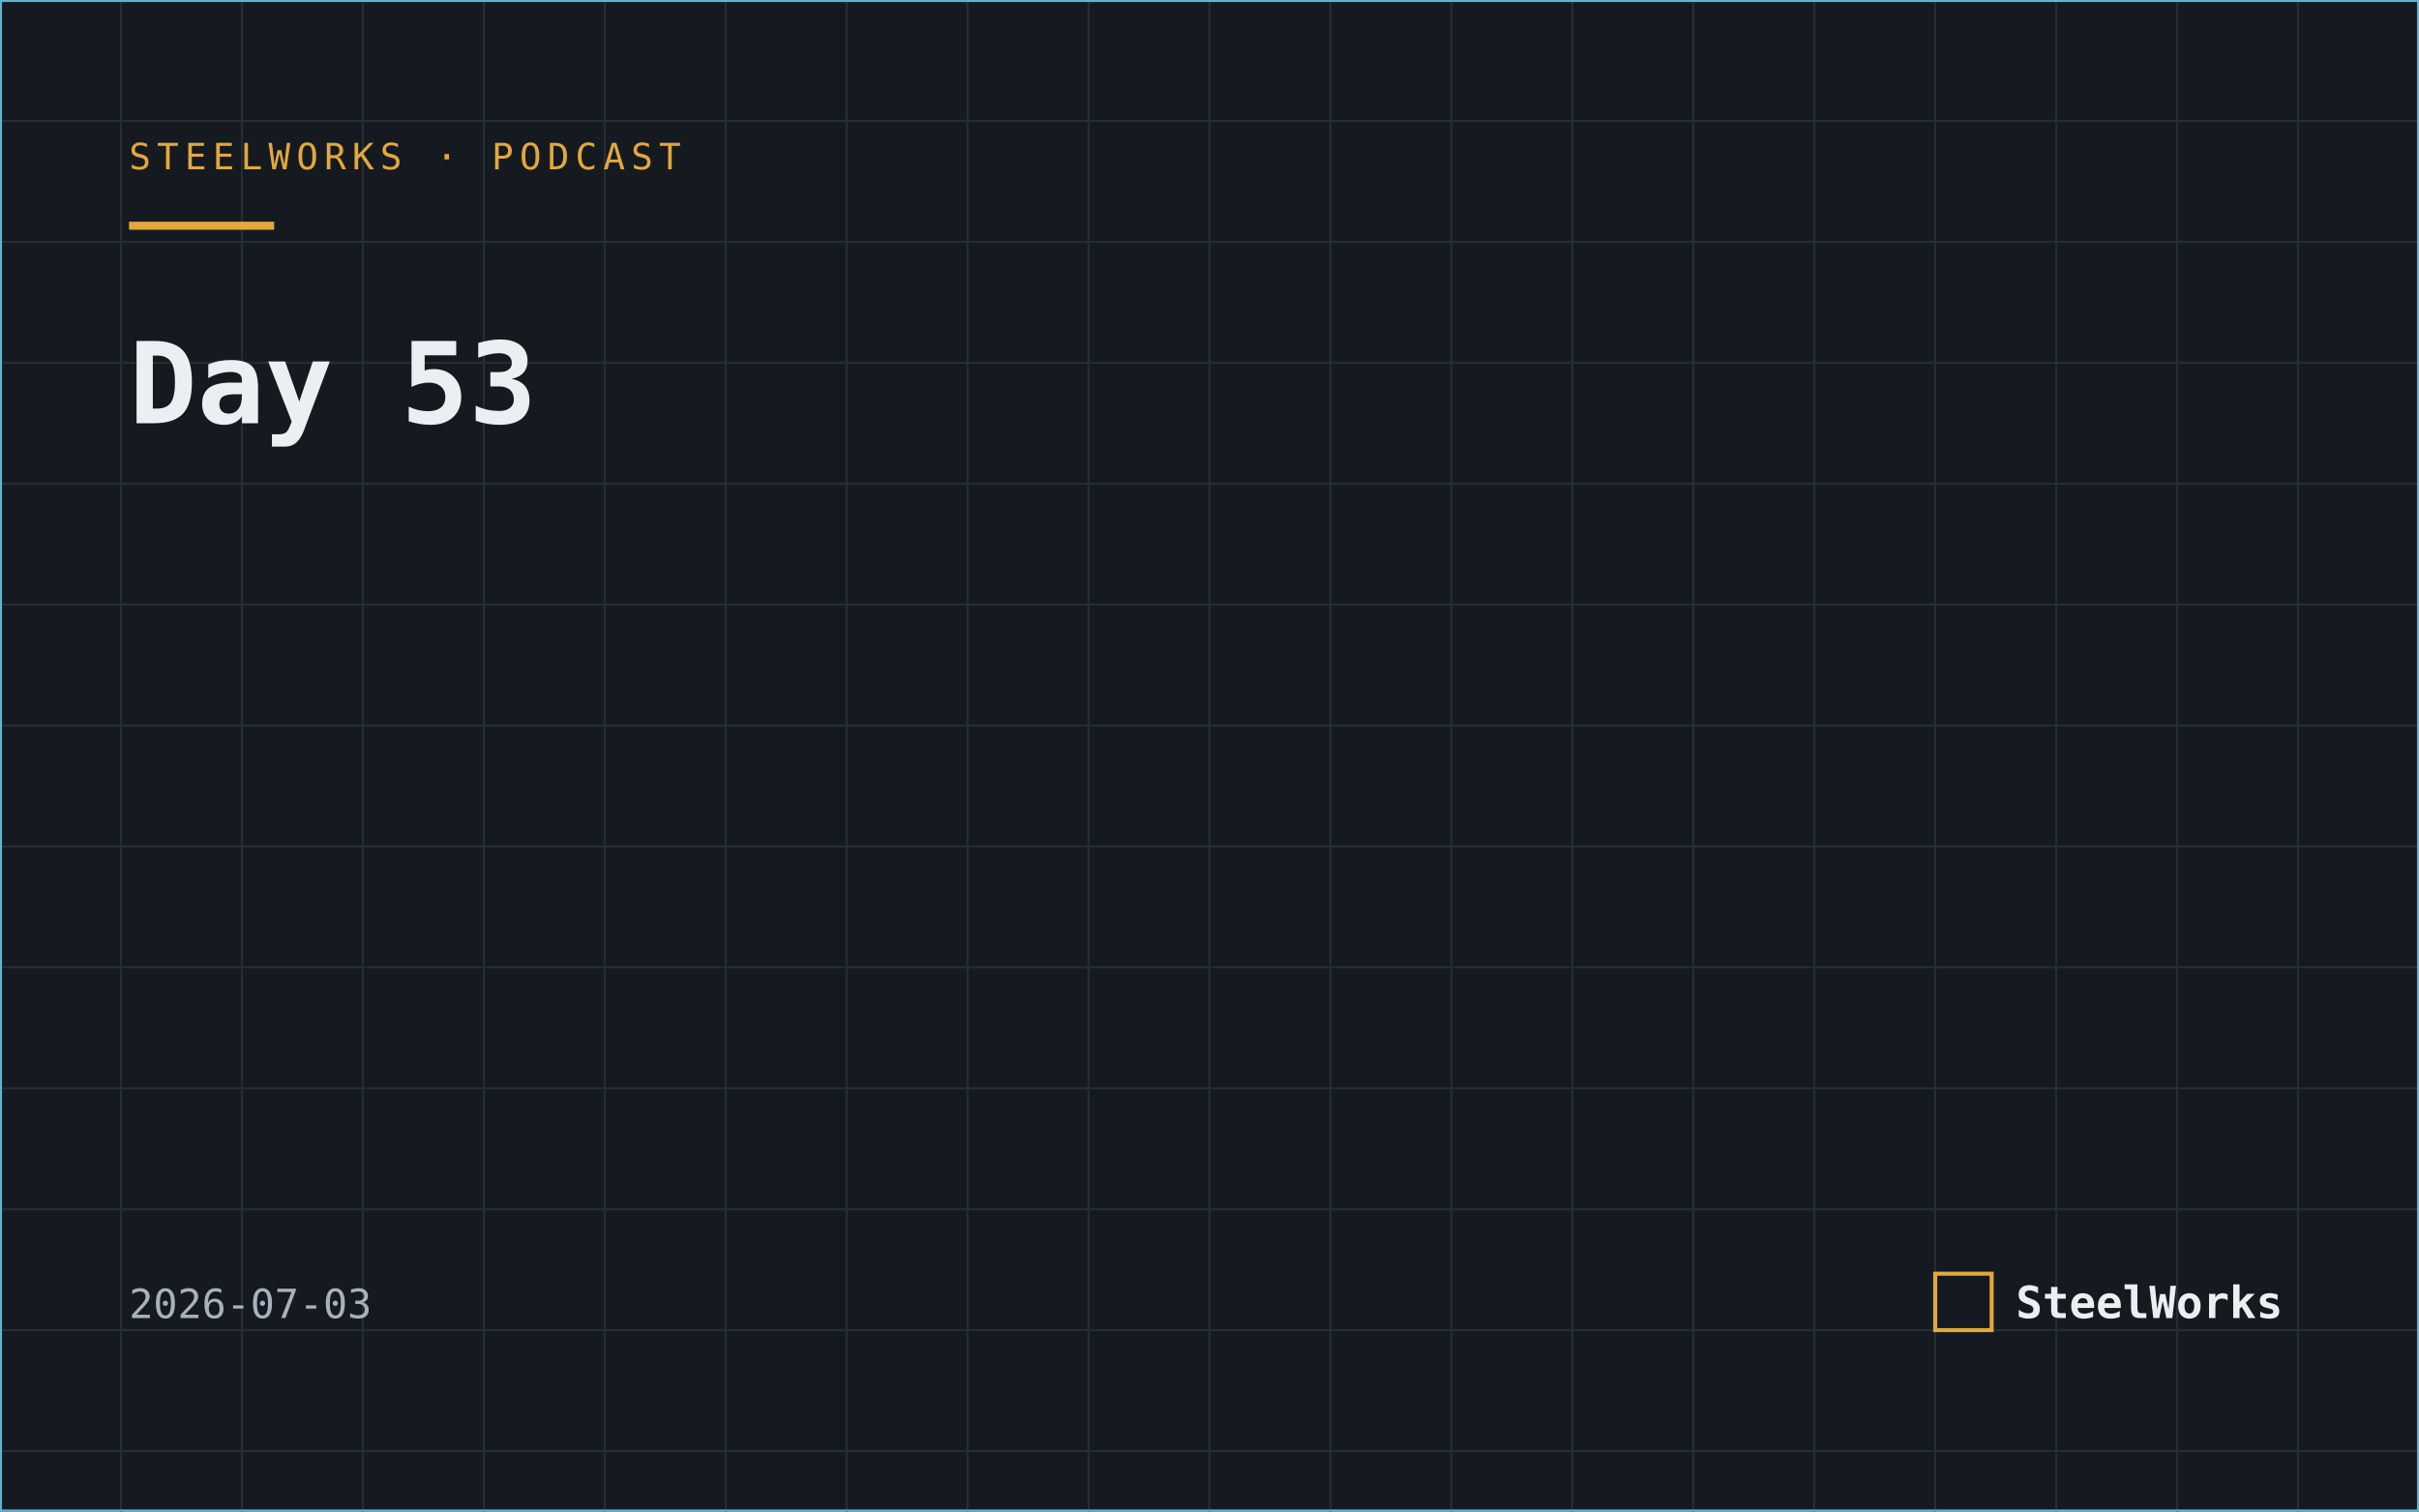
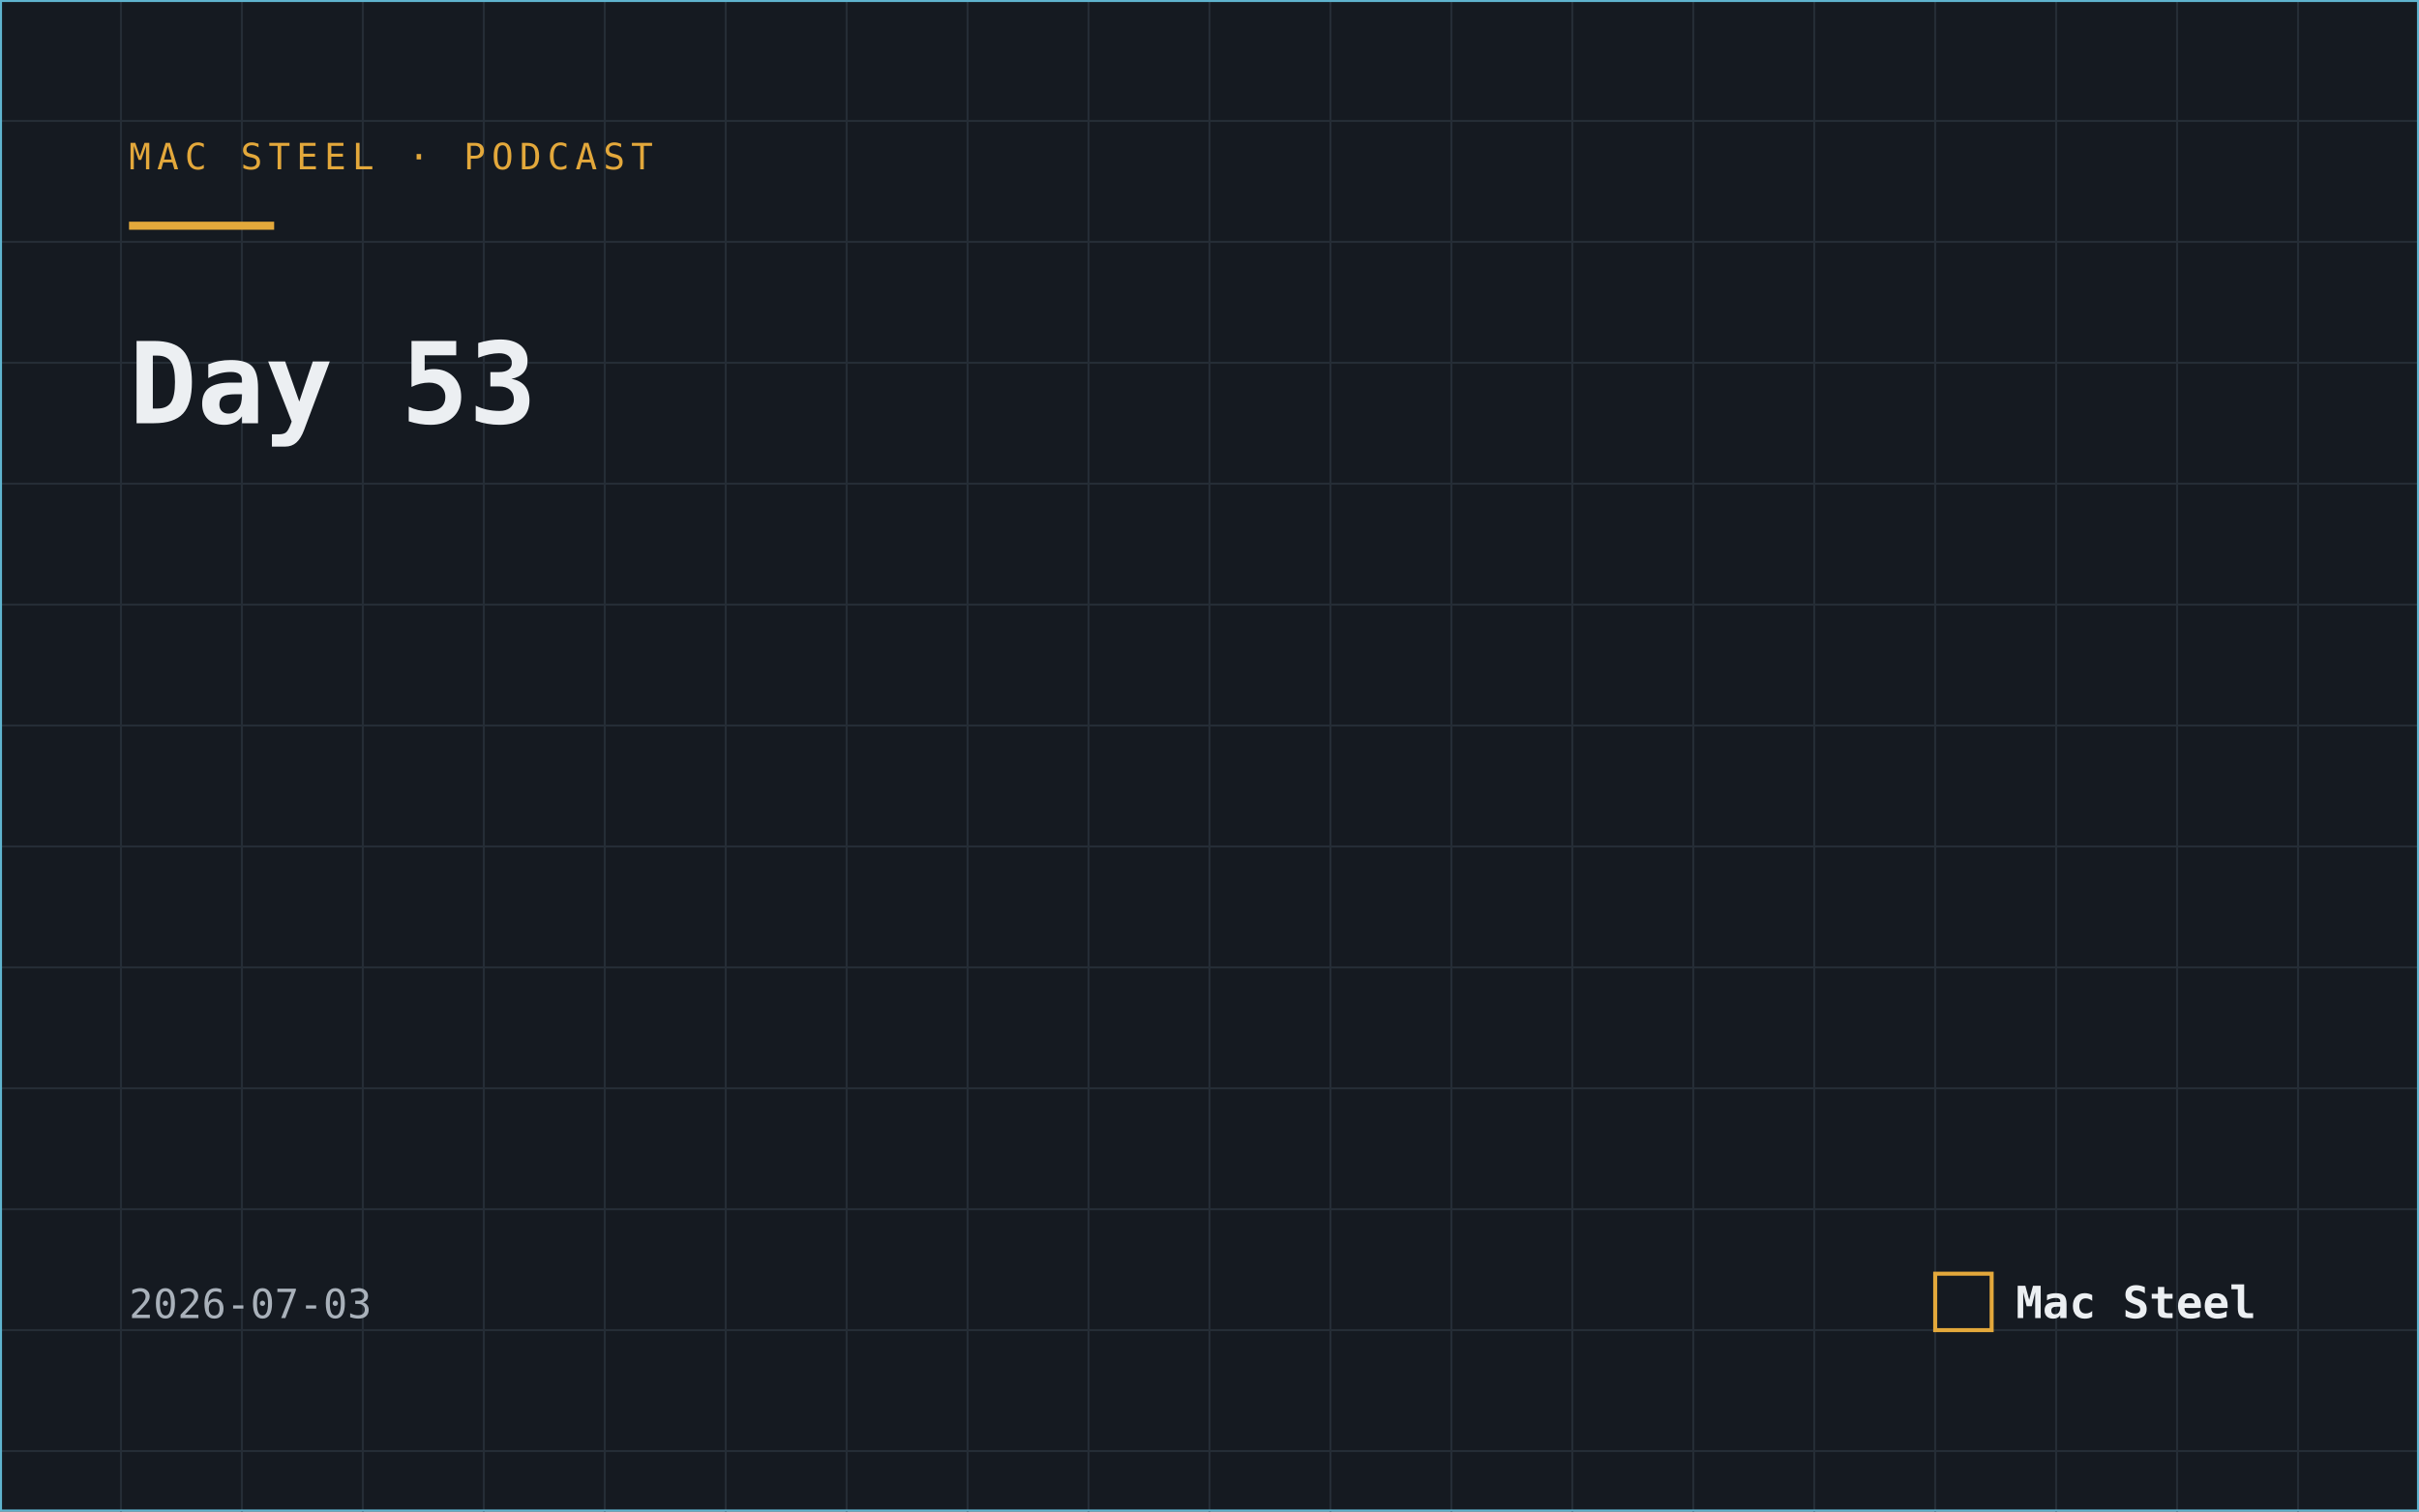
<svg xmlns="http://www.w3.org/2000/svg" viewBox="0 0 1200 750" width="1200" height="750" role="img" aria-label="Podcast: Day 53">
  <rect width="1200" height="750" fill="#151a21" />
  <line x1="60" y1="0" x2="60" y2="750" stroke="#252d36" stroke-width="1" />
  <line x1="120" y1="0" x2="120" y2="750" stroke="#252d36" stroke-width="1" />
  <line x1="180" y1="0" x2="180" y2="750" stroke="#252d36" stroke-width="1" />
  <line x1="240" y1="0" x2="240" y2="750" stroke="#252d36" stroke-width="1" />
  <line x1="300" y1="0" x2="300" y2="750" stroke="#252d36" stroke-width="1" />
  <line x1="360" y1="0" x2="360" y2="750" stroke="#252d36" stroke-width="1" />
  <line x1="420" y1="0" x2="420" y2="750" stroke="#252d36" stroke-width="1" />
  <line x1="480" y1="0" x2="480" y2="750" stroke="#252d36" stroke-width="1" />
  <line x1="540" y1="0" x2="540" y2="750" stroke="#252d36" stroke-width="1" />
  <line x1="600" y1="0" x2="600" y2="750" stroke="#252d36" stroke-width="1" />
  <line x1="660" y1="0" x2="660" y2="750" stroke="#252d36" stroke-width="1" />
  <line x1="720" y1="0" x2="720" y2="750" stroke="#252d36" stroke-width="1" />
  <line x1="780" y1="0" x2="780" y2="750" stroke="#252d36" stroke-width="1" />
  <line x1="840" y1="0" x2="840" y2="750" stroke="#252d36" stroke-width="1" />
  <line x1="900" y1="0" x2="900" y2="750" stroke="#252d36" stroke-width="1" />
  <line x1="960" y1="0" x2="960" y2="750" stroke="#252d36" stroke-width="1" />
  <line x1="1020" y1="0" x2="1020" y2="750" stroke="#252d36" stroke-width="1" />
  <line x1="1080" y1="0" x2="1080" y2="750" stroke="#252d36" stroke-width="1" />
  <line x1="1140" y1="0" x2="1140" y2="750" stroke="#252d36" stroke-width="1" />
  <line x1="0" y1="60" x2="1200" y2="60" stroke="#252d36" stroke-width="1" />
  <line x1="0" y1="120" x2="1200" y2="120" stroke="#252d36" stroke-width="1" />
  <line x1="0" y1="180" x2="1200" y2="180" stroke="#252d36" stroke-width="1" />
  <line x1="0" y1="240" x2="1200" y2="240" stroke="#252d36" stroke-width="1" />
  <line x1="0" y1="300" x2="1200" y2="300" stroke="#252d36" stroke-width="1" />
  <line x1="0" y1="360" x2="1200" y2="360" stroke="#252d36" stroke-width="1" />
  <line x1="0" y1="420" x2="1200" y2="420" stroke="#252d36" stroke-width="1" />
  <line x1="0" y1="480" x2="1200" y2="480" stroke="#252d36" stroke-width="1" />
  <line x1="0" y1="540" x2="1200" y2="540" stroke="#252d36" stroke-width="1" />
  <line x1="0" y1="600" x2="1200" y2="600" stroke="#252d36" stroke-width="1" />
  <line x1="0" y1="660" x2="1200" y2="660" stroke="#252d36" stroke-width="1" />
  <line x1="0" y1="720" x2="1200" y2="720" stroke="#252d36" stroke-width="1" />
-   <text x="64" y="84" font-family="JetBrains Mono, ui-monospace, Menlo, Consolas, monospace" font-size="18" fill="#e3a83b" text-anchor="start" font-weight="normal" letter-spacing="3">STEELWORKS · PODCAST</text>
+   <text x="64" y="84" font-family="JetBrains Mono, ui-monospace, Menlo, Consolas, monospace" font-size="18" fill="#e3a83b" text-anchor="start" font-weight="normal" letter-spacing="3">MAC STEEL · PODCAST</text>
  <rect x="64" y="110" width="72" height="4" fill="#e3a83b" />
  <text x="64" y="210" font-family="JetBrains Mono, ui-monospace, Menlo, Consolas, monospace" font-size="56" fill="#eceff2" text-anchor="start" font-weight="bold">Day 53</text>
  <text x="64" y="654" font-family="JetBrains Mono, ui-monospace, Menlo, Consolas, monospace" font-size="20" fill="#a9b1ba" text-anchor="start" font-weight="normal">2026-07-03</text>
  <rect x="960" y="632" width="28" height="28" fill="none" stroke="#e3a83b" stroke-width="2" />
-   <text x="1000" y="654" font-family="JetBrains Mono, ui-monospace, Menlo, Consolas, monospace" font-size="22" fill="#eceff2" text-anchor="start" font-weight="bold">SteelWorks</text>
+   <text x="1000" y="654" font-family="JetBrains Mono, ui-monospace, Menlo, Consolas, monospace" font-size="22" fill="#eceff2" text-anchor="start" font-weight="bold">Mac Steel</text>
  <rect x="0.5" y="0.5" width="1199" height="749" fill="none" stroke="#5fb4cf" stroke-width="1" />
</svg>
